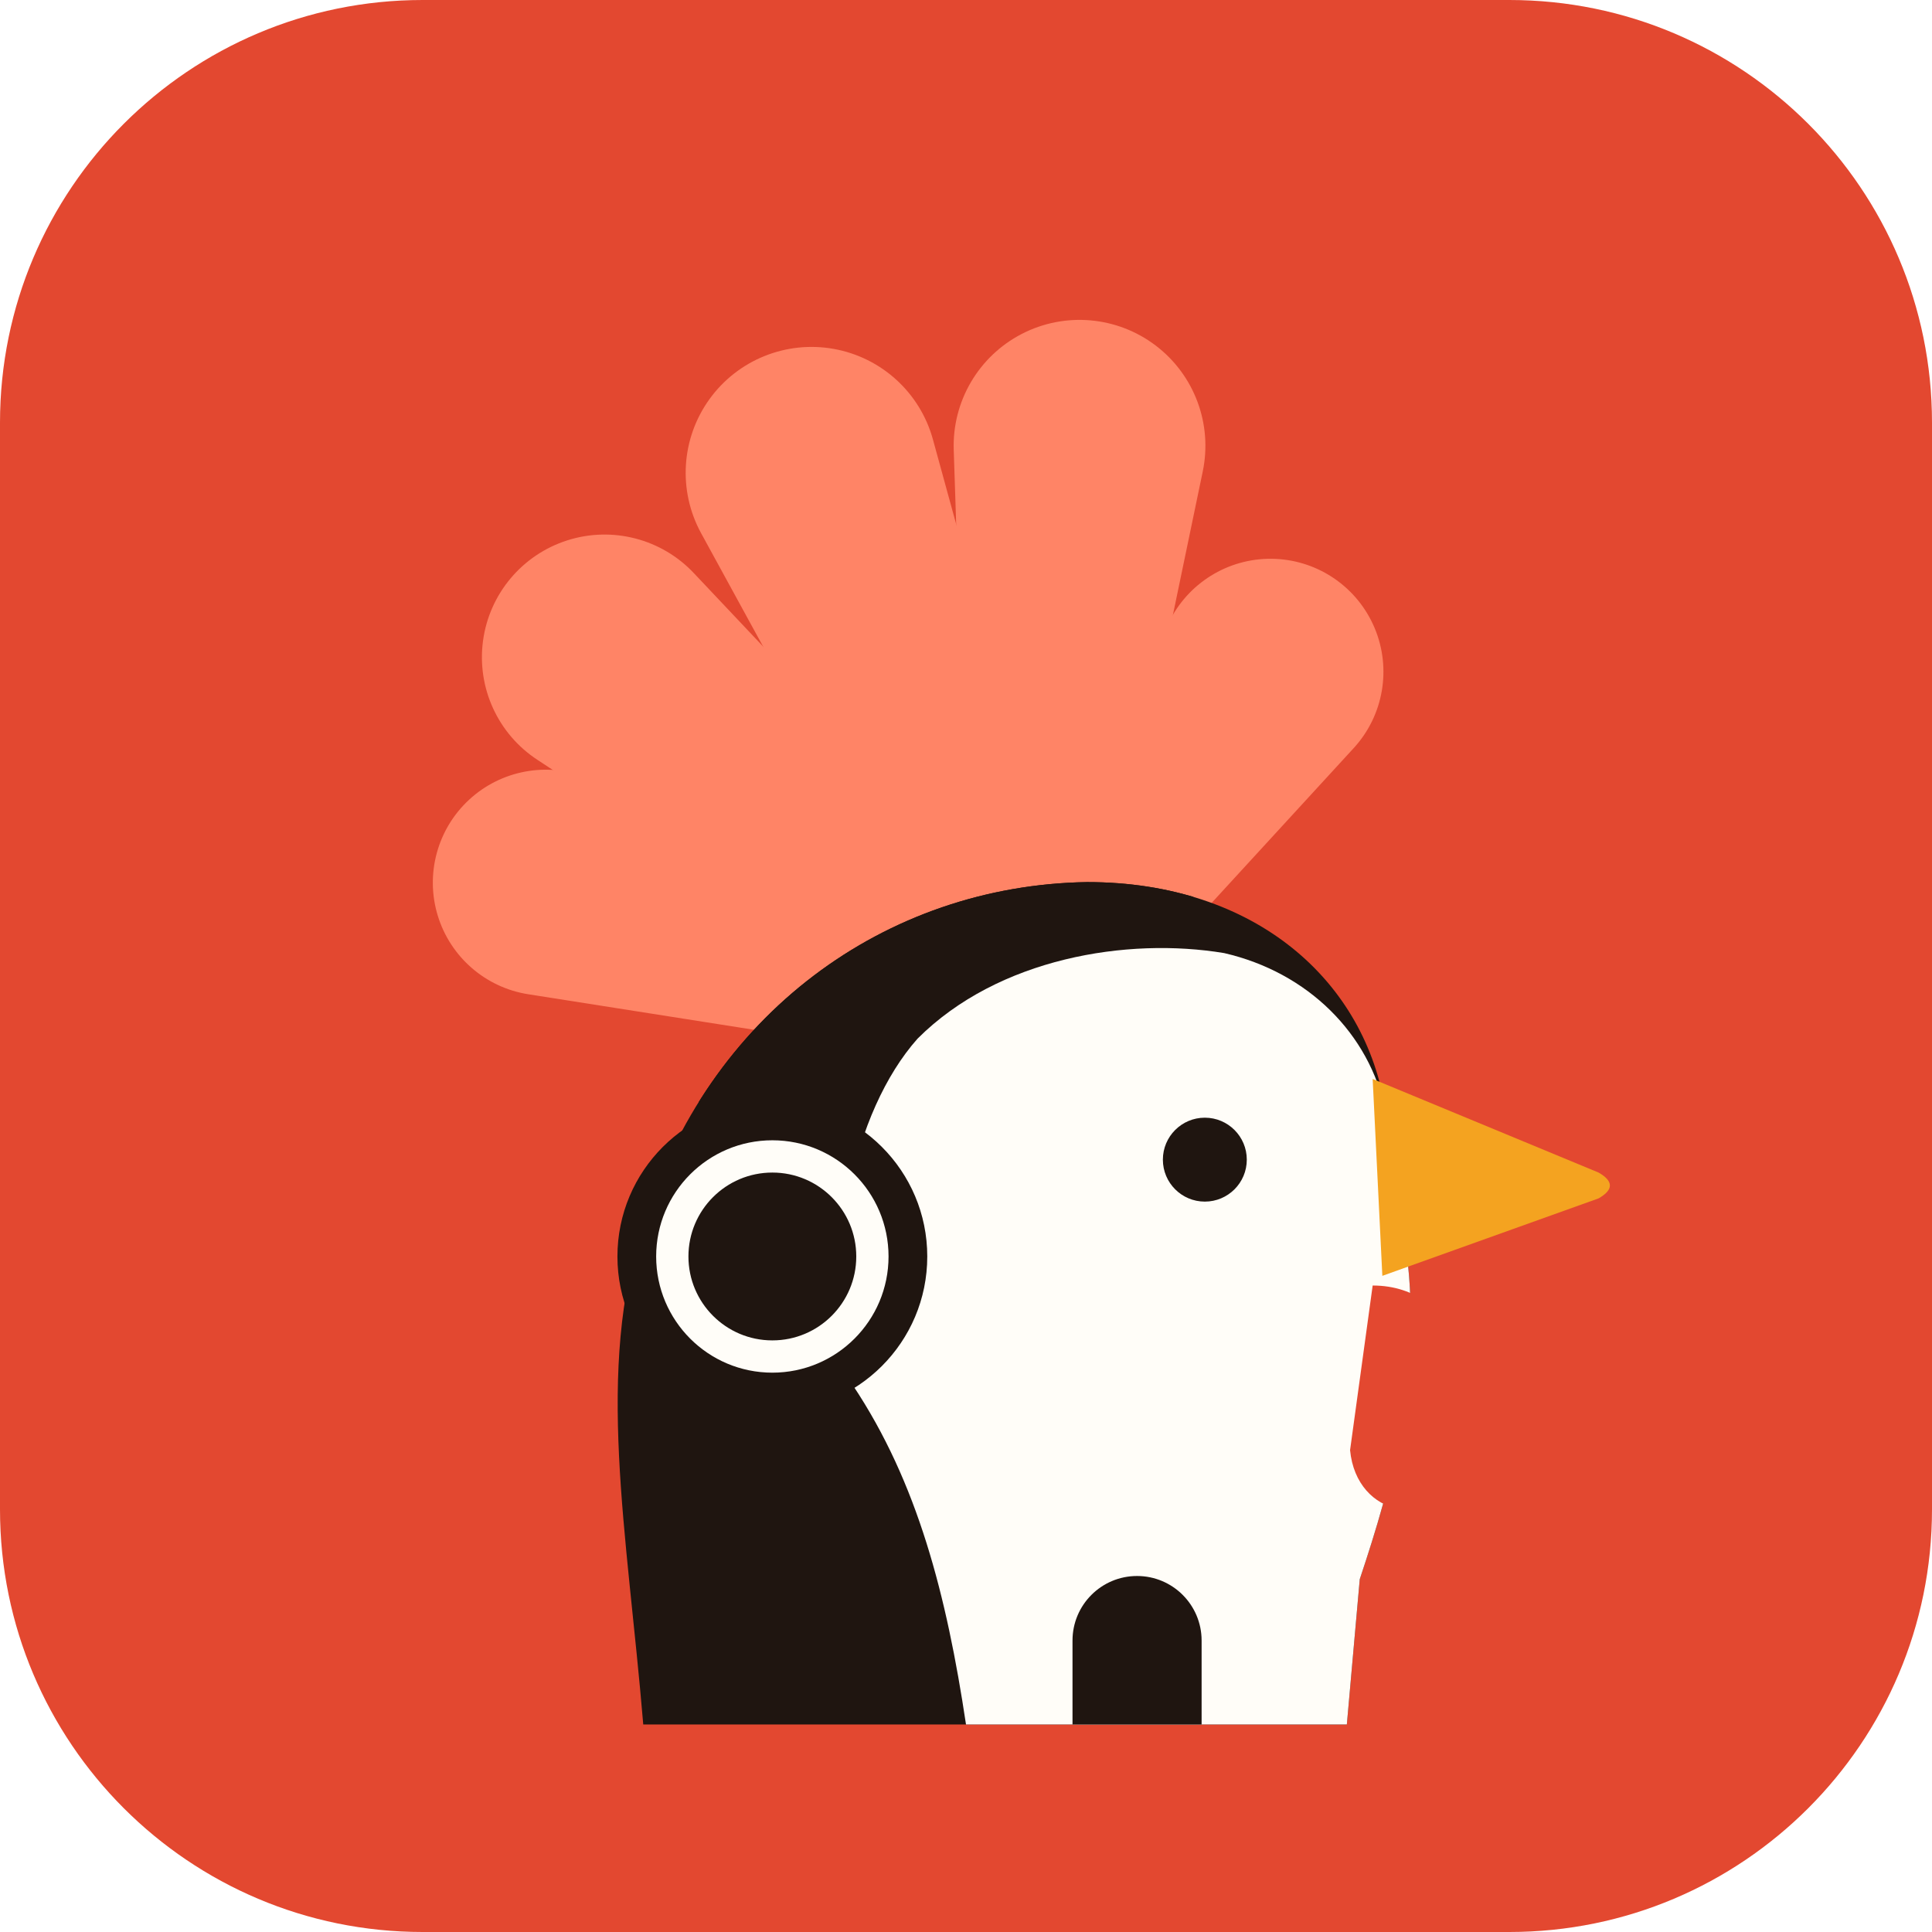
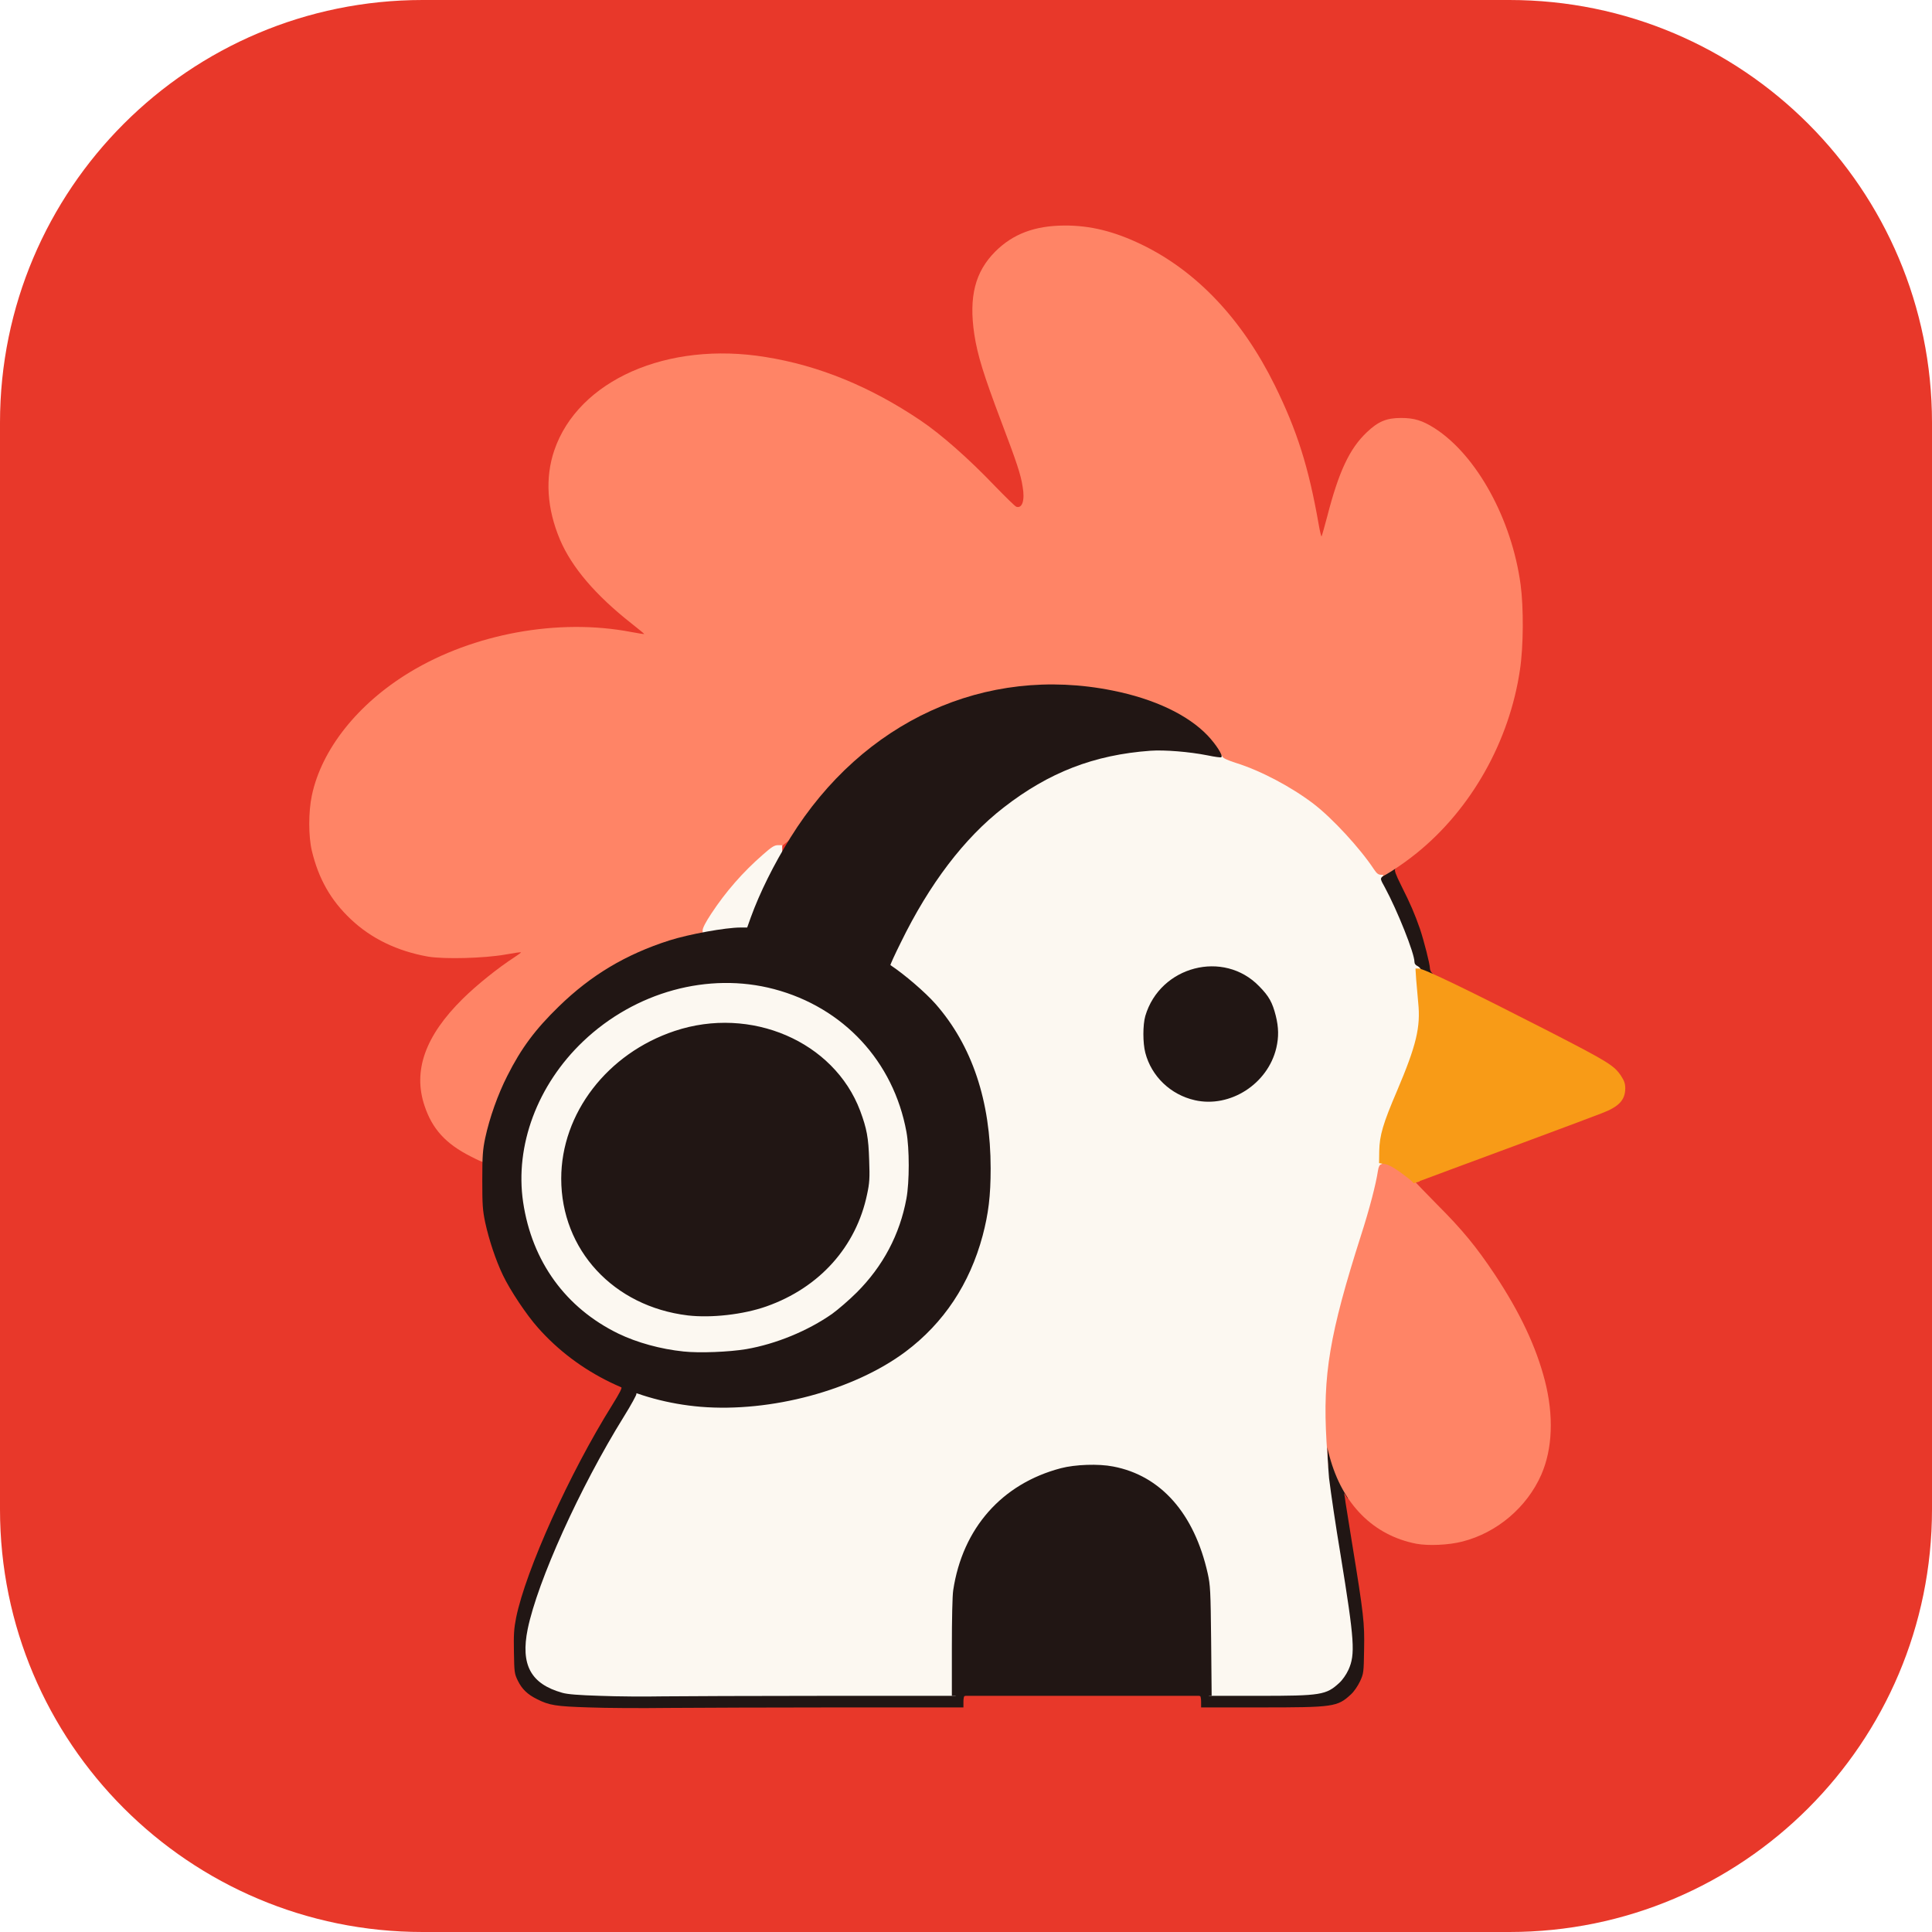
<svg xmlns="http://www.w3.org/2000/svg" viewBox="0 0 1024 1024">
-   <rect width="1024" height="1024" rx="224" fill="#E34830" />
-   <g transform="translate(84.340 110.000) scale(0.85532)">
-     <g fill="#FF8466">
-       <path d="M566.5 524.3 L740.5 334.7 A70 70 0 1 0 626.7 255.1 L508.1 483.4 A36 36 0 0 0 566.5 524.3 Z" />
-       <path d="M575.2 507.3 L646.7 163.6 A78 78 0 1 0 492.4 150.3 L504.0 501.2 A36 36 0 0 0 575.2 507.3 Z" />
-       <path d="M574.7 490.5 L479.5 143.7 A78 78 0 1 0 335.8 201.7 L508.4 517.3 A36 36 0 0 0 574.7 490.5 Z" />
-       <path d="M566.2 475.3 L331.5 226.7 A76 76 0 1 0 234.5 342.3 L520.2 530.1 A36 36 0 0 0 566.2 475.3 Z" />
-       <path d="M553.2 466.5 L265.2 353.2 A70 70 0 1 0 228.7 487.5 L534.4 535.6 A36 36 0 0 0 553.2 466.5 Z" />
-     </g>
-     <path d="M300 940 C 290 820 270 720 300 630 C 340 500 450 420 575 418 C 680 418 748 480 760 560 L 772 640 C 784 720 764 790 744 850 L 736 940 Z" fill="#1F1510" />
-     <path d="M500 940 C 488 860 470 790 430 730 C 410 650 430 560 470 515 C 520 465 600 452 660 462 C 712 474 750 512 760 560 L 772 640 C 784 720 764 790 744 850 L 736 940 Z" fill="#FFFDF8" />
-     <clipPath id="band4">
-       <path d="M300 940 C 290 820 270 720 300 630 C 340 500 450 420 575 418 C 680 418 748 480 760 560 L 772 640 C 784 720 764 790 744 850 L 736 940 Z" />
-     </clipPath>
-     <path d="M360 560 C 380 470 480 405 640 400" fill="none" stroke="#1F1510" stroke-width="64" clip-path="url(#band4)" />
-     <circle cx="380" cy="650" r="96" fill="#1F1510" />
-     <circle cx="380" cy="650" r="62" fill="none" stroke="#FFFDF8" stroke-width="20" />
-     <path d="M566 940 V888 A40 40 0 0 1 646 888 V940 Z" fill="#1F1510" />
-     <g fill="#1F1510">
-       <circle cx="648" cy="590" r="26" />
-     </g>
-     <path d="M752 540 L892 598 Q906 606 892 614 L758 662 Z" fill="#F4A320" />
-     <path d="M752 668 C 806 668 826 732 806 784 C 790 820 742 812 738 770 Z" fill="#E34830" />
+   <rect width="1024" height="1024" rx="224" fill="#E8382A" />
+   <g transform="translate(65.893 84.282) scale(0.90175)">
+     <path d="M273.0 910.1 C253.8 909.5 249.7 908.9 242.5 905.2 C237.0 902.5 233.7 899.3 231.3 894.4 C229.3 890.3 229.2 889.5 229.0 877.6 C228.8 867.2 229.0 863.9 230.3 857.3 C236.0 829.4 261.6 772.6 286.8 732.3 C291.2 725.2 292.7 722.3 292.1 721.8 C290.6 720.8 296.9 721.8 300.0 723.1 C302.3 724.1 302.9 724.8 302.9 726.3 C302.9 727.4 299.7 733.3 295.1 740.8 C263.5 791.7 235.5 858.3 237.5 878.0 C238.4 887.0 243.0 893.2 252.0 897.4 C261.9 902.1 258.2 901.9 382.0 901.8 C459.9 901.8 494.7 902.0 494.7 902.5 C494.7 903.0 494.4 903.3 494.0 903.3 C493.5 903.3 493.2 904.9 493.2 906.7 L493.2 910.1 L420.9 910.1 C381.1 910.1 335.6 910.3 319.9 910.4 C304.1 910.6 283.0 910.5 273.0 910.1 Z M632.9 906.7 C632.9 904.9 632.6 903.3 632.2 903.3 C631.8 903.3 631.4 903.0 631.4 902.6 C631.4 902.1 642.4 901.8 663.0 901.8 C702.0 901.8 704.8 901.4 712.6 894.2 C717.1 890.1 720.0 883.4 720.4 876.1 C720.7 870.0 719.1 857.3 713.4 822.1 C707.7 787.3 705.4 769.6 705.4 760.0 C705.4 756.3 705.6 756.0 707.3 756.0 C708.8 756.0 709.2 756.5 709.6 759.2 C710.4 763.6 713.3 772.0 716.0 777.4 C717.2 779.9 718.4 783.1 718.7 784.6 L719.1 787.4 L717.9 785.5 C717.0 784.0 716.8 783.9 717.1 785.1 C717.3 786.0 717.6 788.0 717.8 789.7 C718.1 791.3 719.8 802.0 721.6 813.4 C728.5 855.7 729.0 860.4 728.7 876.0 C728.5 889.7 728.4 890.2 726.3 894.8 C725.0 897.5 722.8 900.8 720.9 902.5 C713.0 909.8 710.7 910.1 667.9 910.1 L632.9 910.1 L632.9 906.7 Z M761.1 477.3 C757.8 475.6 756.8 474.7 756.8 473.4 C756.8 468.3 746.7 443.1 739.2 429.5 C737.7 426.6 736.4 423.6 736.4 422.9 C736.4 421.3 743.9 416.2 746.3 416.2 C747.6 416.2 747.7 416.4 747.0 417.2 C746.4 418.0 747.1 420.2 750.6 427.2 C756.0 437.9 758.5 443.8 761.5 452.4 C763.9 459.5 767.4 473.3 767.4 475.7 C767.4 476.5 767.9 477.8 768.6 478.4 C770.7 480.5 766.0 479.8 761.1 477.3 Z" fill="#211614" />
+     <path d="M759.4 813.9 C734.2 809.0 716.0 790.8 708.4 762.6 L707.0 757.2 L707.3 763.1 C707.5 766.4 707.5 768.9 707.3 768.8 C707.2 768.6 706.5 766.1 705.8 763.2 C703.8 754.7 703.0 737.9 703.9 723.7 C705.7 696.2 710.2 675.6 724.9 629.5 C729.6 614.7 732.9 602.2 734.7 592.1 L735.3 588.7 L740.3 588.5 L745.2 588.3 L751.3 592.7 C761.4 600.0 762.7 601.2 760.2 601.2 C759.6 601.2 759.1 601.4 759.1 601.5 C759.1 601.7 764.8 607.6 771.7 614.6 C786.5 629.4 794.7 639.4 805.5 655.6 C820.4 678.1 829.8 698.0 835.0 718.2 C840.2 738.6 839.5 758.0 832.9 773.2 C824.5 792.4 806.9 807.4 786.5 812.6 C778.5 814.7 766.4 815.2 759.4 813.9 Z M203.5 586.2 C188.9 578.8 181.0 570.1 176.5 556.6 C169.5 536.0 176.8 515.4 198.9 493.6 C207.3 485.3 219.7 475.4 229.4 469.1 C231.6 467.7 233.3 466.4 233.1 466.3 C233.0 466.1 228.8 466.7 223.9 467.6 C211.3 469.8 188.1 470.4 178.5 468.8 C160.5 465.6 145.1 458.2 133.1 446.8 C121.3 435.7 114.1 422.9 110.2 406.5 C108.2 398.1 108.2 383.7 110.2 374.2 C115.9 347.0 137.2 320.2 167.7 301.7 C205.3 278.9 255.2 269.8 297.9 278.0 C302.0 278.8 305.5 279.3 305.6 279.2 C305.7 279.1 302.3 276.3 298.1 273.0 C277.0 256.4 263.0 240.0 256.1 223.8 C248.4 205.6 247.2 187.5 252.7 171.3 C266.7 130.1 319.1 106.9 377.0 116.4 C408.3 121.4 438.5 133.8 467.9 153.6 C480.1 161.8 496.4 176.2 511.3 191.8 C517.7 198.4 523.5 204.1 524.3 204.4 C527.8 205.5 529.4 200.6 528.0 192.6 C526.9 185.3 524.4 178.0 515.5 154.5 C505.0 126.7 501.5 115.4 499.6 103.1 C496.3 81.0 500.0 66.3 512.0 54.3 C522.4 44.0 535.1 39.2 552.5 39.1 C567.7 39.0 581.8 42.5 597.8 50.2 C630.2 65.8 657.0 94.1 676.2 133.0 C689.3 159.6 696.1 181.0 702.0 214.7 C702.7 218.8 703.5 222.0 703.7 221.8 C703.9 221.5 705.4 216.3 707.0 210.2 C713.8 183.8 720.1 170.3 730.2 160.7 C736.9 154.3 741.8 152.2 750.4 152.2 C758.2 152.2 763.0 153.7 770.1 158.2 C794.8 174.0 815.5 211.6 820.7 250.2 C822.5 263.7 822.4 286.5 820.3 300.3 C814.1 342.3 791.7 382.0 759.7 407.9 C750.7 415.2 738.6 423.0 736.1 423.0 C734.9 423.0 733.7 422.0 732.2 419.8 C724.1 407.4 707.8 389.7 696.8 381.3 C683.7 371.3 665.6 361.8 651.4 357.3 L643.8 354.9 L641.8 350.8 C639.0 345.2 630.2 336.2 622.9 331.5 C599.7 316.6 561.4 308.6 529.6 312.0 C478.4 317.4 432.0 345.9 399.9 391.6 C397.8 394.5 395.9 397.0 395.5 397.2 C393.2 398.1 379.1 409.6 372.8 415.5 C361.1 426.6 347.3 444.0 341.9 454.5 C341.1 456.0 339.8 457.1 338.5 457.4 C312.0 463.4 291.5 472.8 270.8 488.6 C259.8 496.9 244.2 513.7 235.6 526.4 C230.2 534.5 222.5 550.4 219.2 560.4 C216.0 570.0 213.0 583.3 213.0 587.5 C213.0 590.7 211.9 590.5 203.5 586.2 Z" fill="#FF8466" />
+     <path d="M279.8 903.3 C266.9 902.9 260.5 902.4 257.4 901.5 C238.9 896.3 232.8 885.1 237.1 864.0 C242.9 835.9 267.7 780.9 293.6 739.2 C297.9 732.3 301.2 726.2 301.0 725.8 C300.2 724.5 307.8 725.0 313.5 726.6 C325.6 729.9 337.3 731.4 352.0 731.4 C368.5 731.5 380.1 730.0 396.8 725.8 C429.7 717.7 453.1 705.1 472.1 685.3 C486.7 670.1 496.6 652.4 502.3 631.1 C505.9 617.6 507.0 608.5 507.0 592.9 C507.0 559.6 497.9 529.3 480.9 506.3 C475.6 499.3 462.4 486.2 455.3 481.1 L449.5 477.0 L449.4 472.5 C449.4 468.4 449.9 467.0 455.4 455.9 C486.5 392.8 532.2 355.3 587.7 347.1 C607.4 344.2 644.0 346.8 645.4 351.2 C645.7 352.1 648.2 353.3 653.5 355.0 C667.9 359.5 685.9 369.0 699.0 379.0 C710.1 387.5 726.4 405.2 734.5 417.5 C736.1 419.9 737.1 420.7 738.6 420.7 C740.3 420.7 740.4 420.8 739.3 421.9 C738.2 423.0 738.3 423.5 740.9 428.1 C748.2 441.6 758.3 466.8 758.3 471.9 C758.3 473.0 759.0 473.9 760.2 474.4 C761.2 474.9 762.2 476.1 762.4 477.3 C763.5 482.4 764.3 489.8 764.8 497.4 C765.8 513.8 763.1 525.0 751.8 551.4 C745.2 567.0 742.4 575.3 740.9 584.7 C740.2 589.1 739.7 590.6 738.7 590.9 C737.8 591.1 737.2 592.3 736.8 594.9 C735.7 602.3 731.9 617.1 726.9 632.6 C708.4 690.6 704.3 714.8 706.6 753.7 C707.2 763.5 707.9 773.2 708.1 775.3 C709.3 784.9 711.8 802.0 714.9 820.6 C723.1 871.0 723.6 878.9 719.5 888.0 C718.2 890.8 716.0 894.0 714.1 895.7 C706.4 902.8 703.3 903.3 666.7 903.3 L637.5 903.3 L637.3 888.8 C637.0 850.4 636.8 845.6 635.3 836.9 C631.9 817.5 624.0 800.8 612.6 789.0 C591.9 767.4 563.0 763.7 533.9 778.8 C512.4 790.0 497.9 808.5 491.1 833.6 C489.1 841.0 489.1 841.2 488.8 872.2 L488.6 903.3 L411.8 903.3 C369.5 903.3 326.6 903.5 316.5 903.6 C306.3 903.8 289.8 903.7 279.8 903.3 Z M329.3 703.1 C281.9 699.5 244.2 668.9 234.3 625.8 C225.3 586.6 236.4 547.7 264.7 519.2 C283.5 500.3 306.2 488.5 332.7 483.7 C341.8 482.1 363.5 481.9 372.7 483.3 C389.0 485.9 408.1 493.8 420.7 503.1 C433.5 512.5 445.0 526.1 452.2 540.3 C455.8 547.6 460.4 561.6 461.9 570.6 C463.9 582.2 463.8 602.9 461.6 613.9 C455.9 642.8 440.1 666.1 414.9 683.0 C397.6 694.5 376.7 701.4 354.2 703.1 C343.1 704.0 341.0 704.0 329.3 703.1 Z M360.6 676.3 C405.2 667.1 435.9 632.4 436.0 591.4 C436.0 555.9 413.6 525.4 379.3 514.3 C365.3 509.8 353.1 508.8 339.8 511.0 C300.0 517.7 266.8 549.3 260.2 586.9 C254.4 619.7 272.0 653.2 303.3 668.7 C312.4 673.2 322.2 676.1 334.2 677.8 C338.7 678.4 354.8 677.6 360.6 676.3 Z M644.2 551.0 C661.7 546.8 676.0 530.0 676.0 513.5 C676.0 501.1 667.0 486.9 655.6 481.1 C650.7 478.7 643.2 476.6 638.9 476.6 C630.6 476.6 619.5 481.6 612.5 488.6 C606.6 494.5 603.2 500.8 601.5 509.0 C600.5 514.1 600.5 515.2 601.5 520.4 C604.6 535.5 615.9 547.4 630.5 550.9 C636.2 552.3 638.4 552.3 644.2 551.0 Z M339.9 453.5 C339.9 452.0 341.6 448.7 344.9 443.7 C353.5 430.6 363.6 419.1 375.3 408.9 C380.5 404.3 382.1 403.3 384.2 403.3 L386.7 403.3 L386.7 407.6 C386.7 411.4 386.1 413.1 381.4 422.6 C378.5 428.4 374.3 437.8 372.1 443.4 L368.1 453.5 L362.1 454.0 C358.8 454.3 352.5 454.7 348.0 455.1 L339.9 455.7 L339.9 453.5 Z" fill="#FCF8F1" />
+     <path d="M756.9 601.0 C756.5 600.4 753.3 598.0 749.9 595.5 C745.6 592.4 742.8 591.0 740.6 590.7 L737.5 590.2 L737.6 583.1 C737.8 573.8 739.8 567.0 748.1 547.6 C759.4 521.0 762.0 510.2 760.5 495.8 C760.1 491.7 759.6 485.5 759.3 482.1 L758.9 475.8 L760.8 475.8 C763.8 475.8 791.2 489.1 837.1 512.6 C872.3 530.7 875.7 532.8 879.8 539.0 C881.6 541.8 882.2 543.4 882.2 546.2 C882.2 553.1 878.4 557.1 868.3 560.9 C865.4 562.0 858.7 564.5 853.5 566.5 C848.3 568.4 834.2 573.7 822.1 578.2 C810.1 582.6 790.8 589.8 779.2 594.1 C767.7 598.4 758.1 602.0 758.0 602.0 C757.8 602.0 757.4 601.5 756.9 601.0 Z" fill="#F89B17" />
+     <path d="M486.4 875.0 C486.4 858.5 486.7 844.3 487.2 841.2 C492.7 804.8 515.8 778.6 550.5 769.5 C558.9 767.3 572.6 766.8 581.2 768.5 C609.2 773.8 628.9 796.1 636.8 831.4 C638.3 838.2 638.5 841.3 638.8 871.0 L639.1 903.3 L562.7 903.3 L486.4 903.3 L486.4 875.0 Z M338.7 733.4 C300.9 730.2 266.8 713.7 243.1 686.9 C236.4 679.4 226.8 665.0 222.5 656.0 C218.3 647.2 214.4 635.5 212.1 625.0 C210.6 617.7 210.4 614.7 210.4 600.1 C210.4 585.8 210.7 582.3 212.1 575.5 C214.7 563.4 219.6 549.7 225.1 538.9 C233.3 522.6 241.6 511.5 255.4 498.1 C274.3 479.7 294.7 467.5 320.3 459.3 C332.0 455.6 353.4 451.7 362.2 451.7 L366.1 451.7 L368.2 445.8 C373.5 431.2 381.8 414.5 391.5 398.9 C434.1 330.3 506.1 297.4 580.8 312.4 C605.4 317.3 625.1 326.7 636.7 338.8 C641.7 344.1 645.9 350.6 644.8 351.6 C644.6 351.9 640.9 351.4 636.6 350.5 C626.0 348.4 611.4 347.2 603.1 347.8 C570.0 350.2 543.4 360.5 516.8 381.2 C493.6 399.2 473.2 426.1 456.4 460.5 C452.8 467.7 450.1 473.7 450.3 473.8 C458.6 479.3 470.8 489.8 476.8 496.6 C498.3 521.1 509.2 553.7 509.2 593.3 C509.2 609.6 507.9 619.9 504.5 632.8 C496.9 661.2 481.6 684.2 459.2 701.0 C428.8 723.7 380.0 736.8 338.7 733.4 Z M365.6 699.5 C383.0 696.5 401.7 688.8 416.0 678.8 C419.6 676.2 426.2 670.5 430.5 666.2 C445.9 650.8 455.8 632.2 459.7 611.0 C461.5 601.3 461.5 581.6 459.7 571.8 C452.1 530.4 422.7 498.7 381.9 487.9 C343.3 477.7 300.3 489.5 269.7 518.6 C242.8 544.2 229.5 579.8 234.4 613.1 C239.6 648.0 259.4 675.3 290.4 690.4 C301.4 695.7 315.2 699.5 328.7 700.9 C337.9 701.9 355.6 701.2 365.6 699.5 Z M331.2 679.7 C287.5 674.4 256.8 641.2 256.8 599.3 C256.8 560.9 283.9 525.7 323.5 512.5 C368.2 497.6 417.1 518.6 432.5 559.4 C436.4 569.9 437.4 575.2 437.8 588.4 C438.2 599.1 438.0 601.9 436.6 608.4 C430.2 639.3 408.6 663.4 377.4 674.4 C363.8 679.2 345.0 681.3 331.2 679.7 Z M629.2 553.2 C615.0 550.0 603.7 539.2 600.1 525.3 C598.6 519.5 598.6 509.0 600.1 503.7 C608.8 474.3 646.2 464.6 667.1 486.3 C672.8 492.1 674.8 495.7 676.8 503.6 C678.5 510.4 678.6 516.1 677.1 522.5 C672.1 543.7 649.9 557.9 629.2 553.2 Z" fill="#211614" />
  </g>
</svg>
